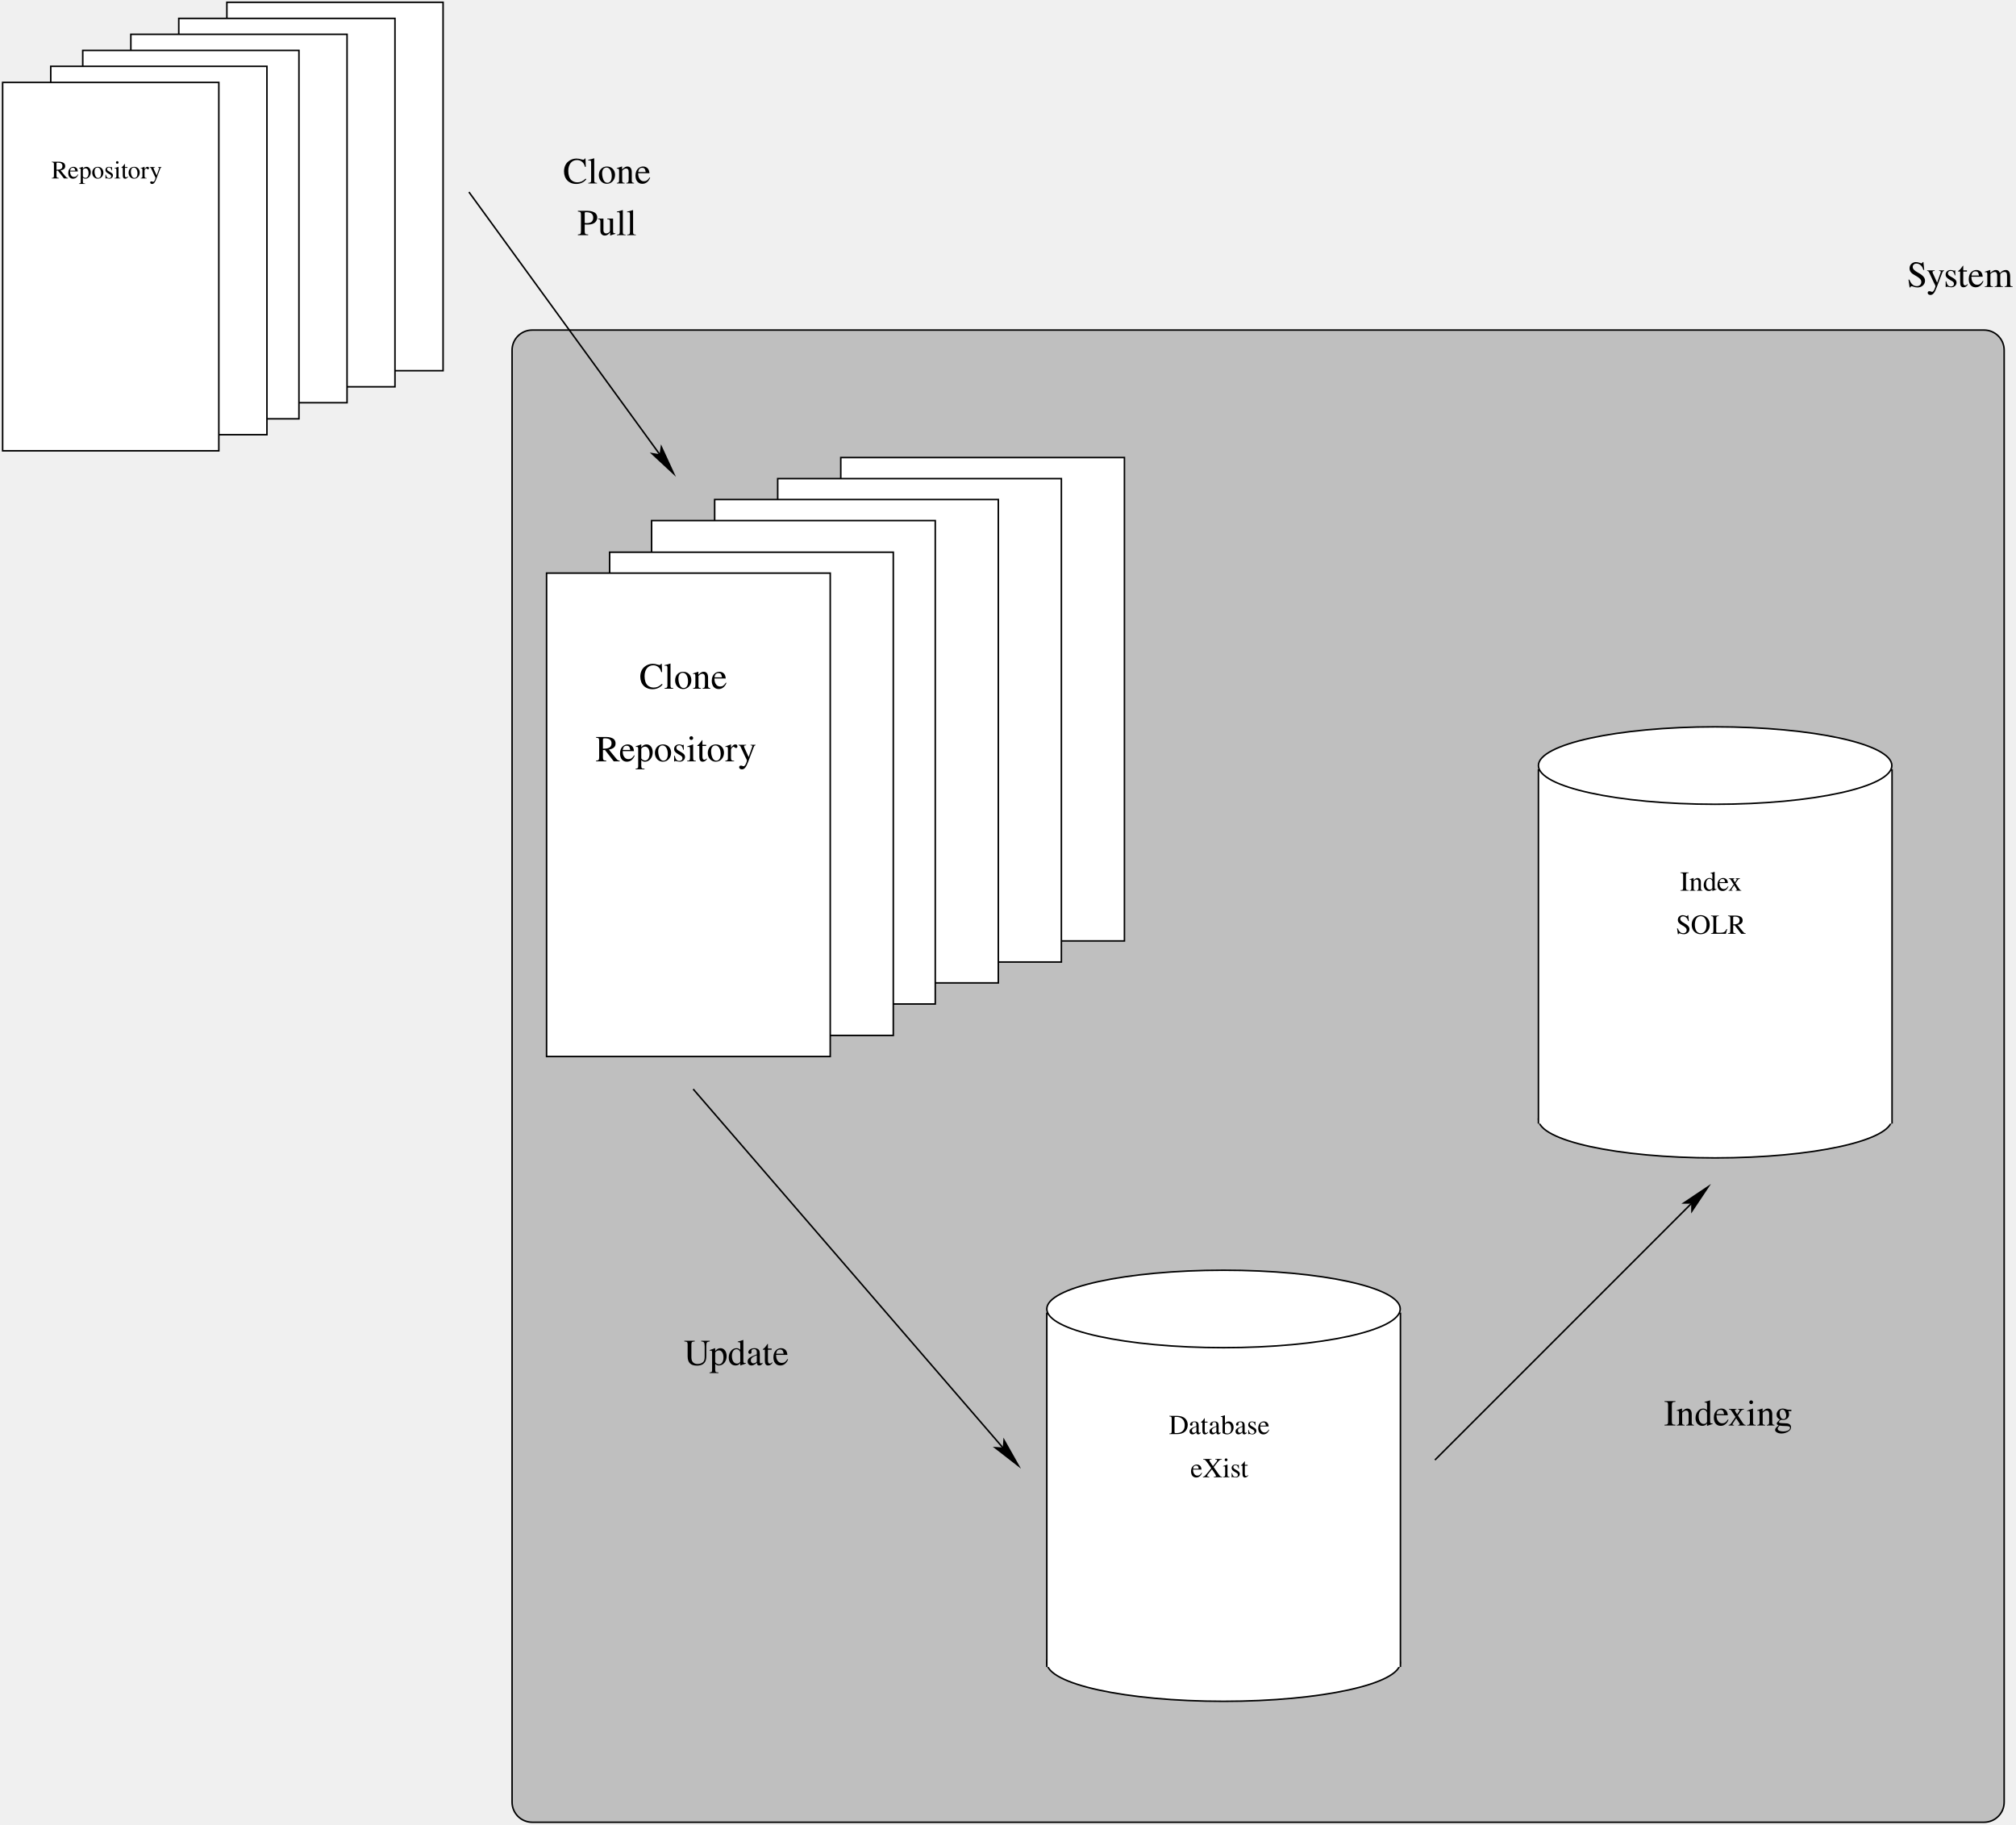
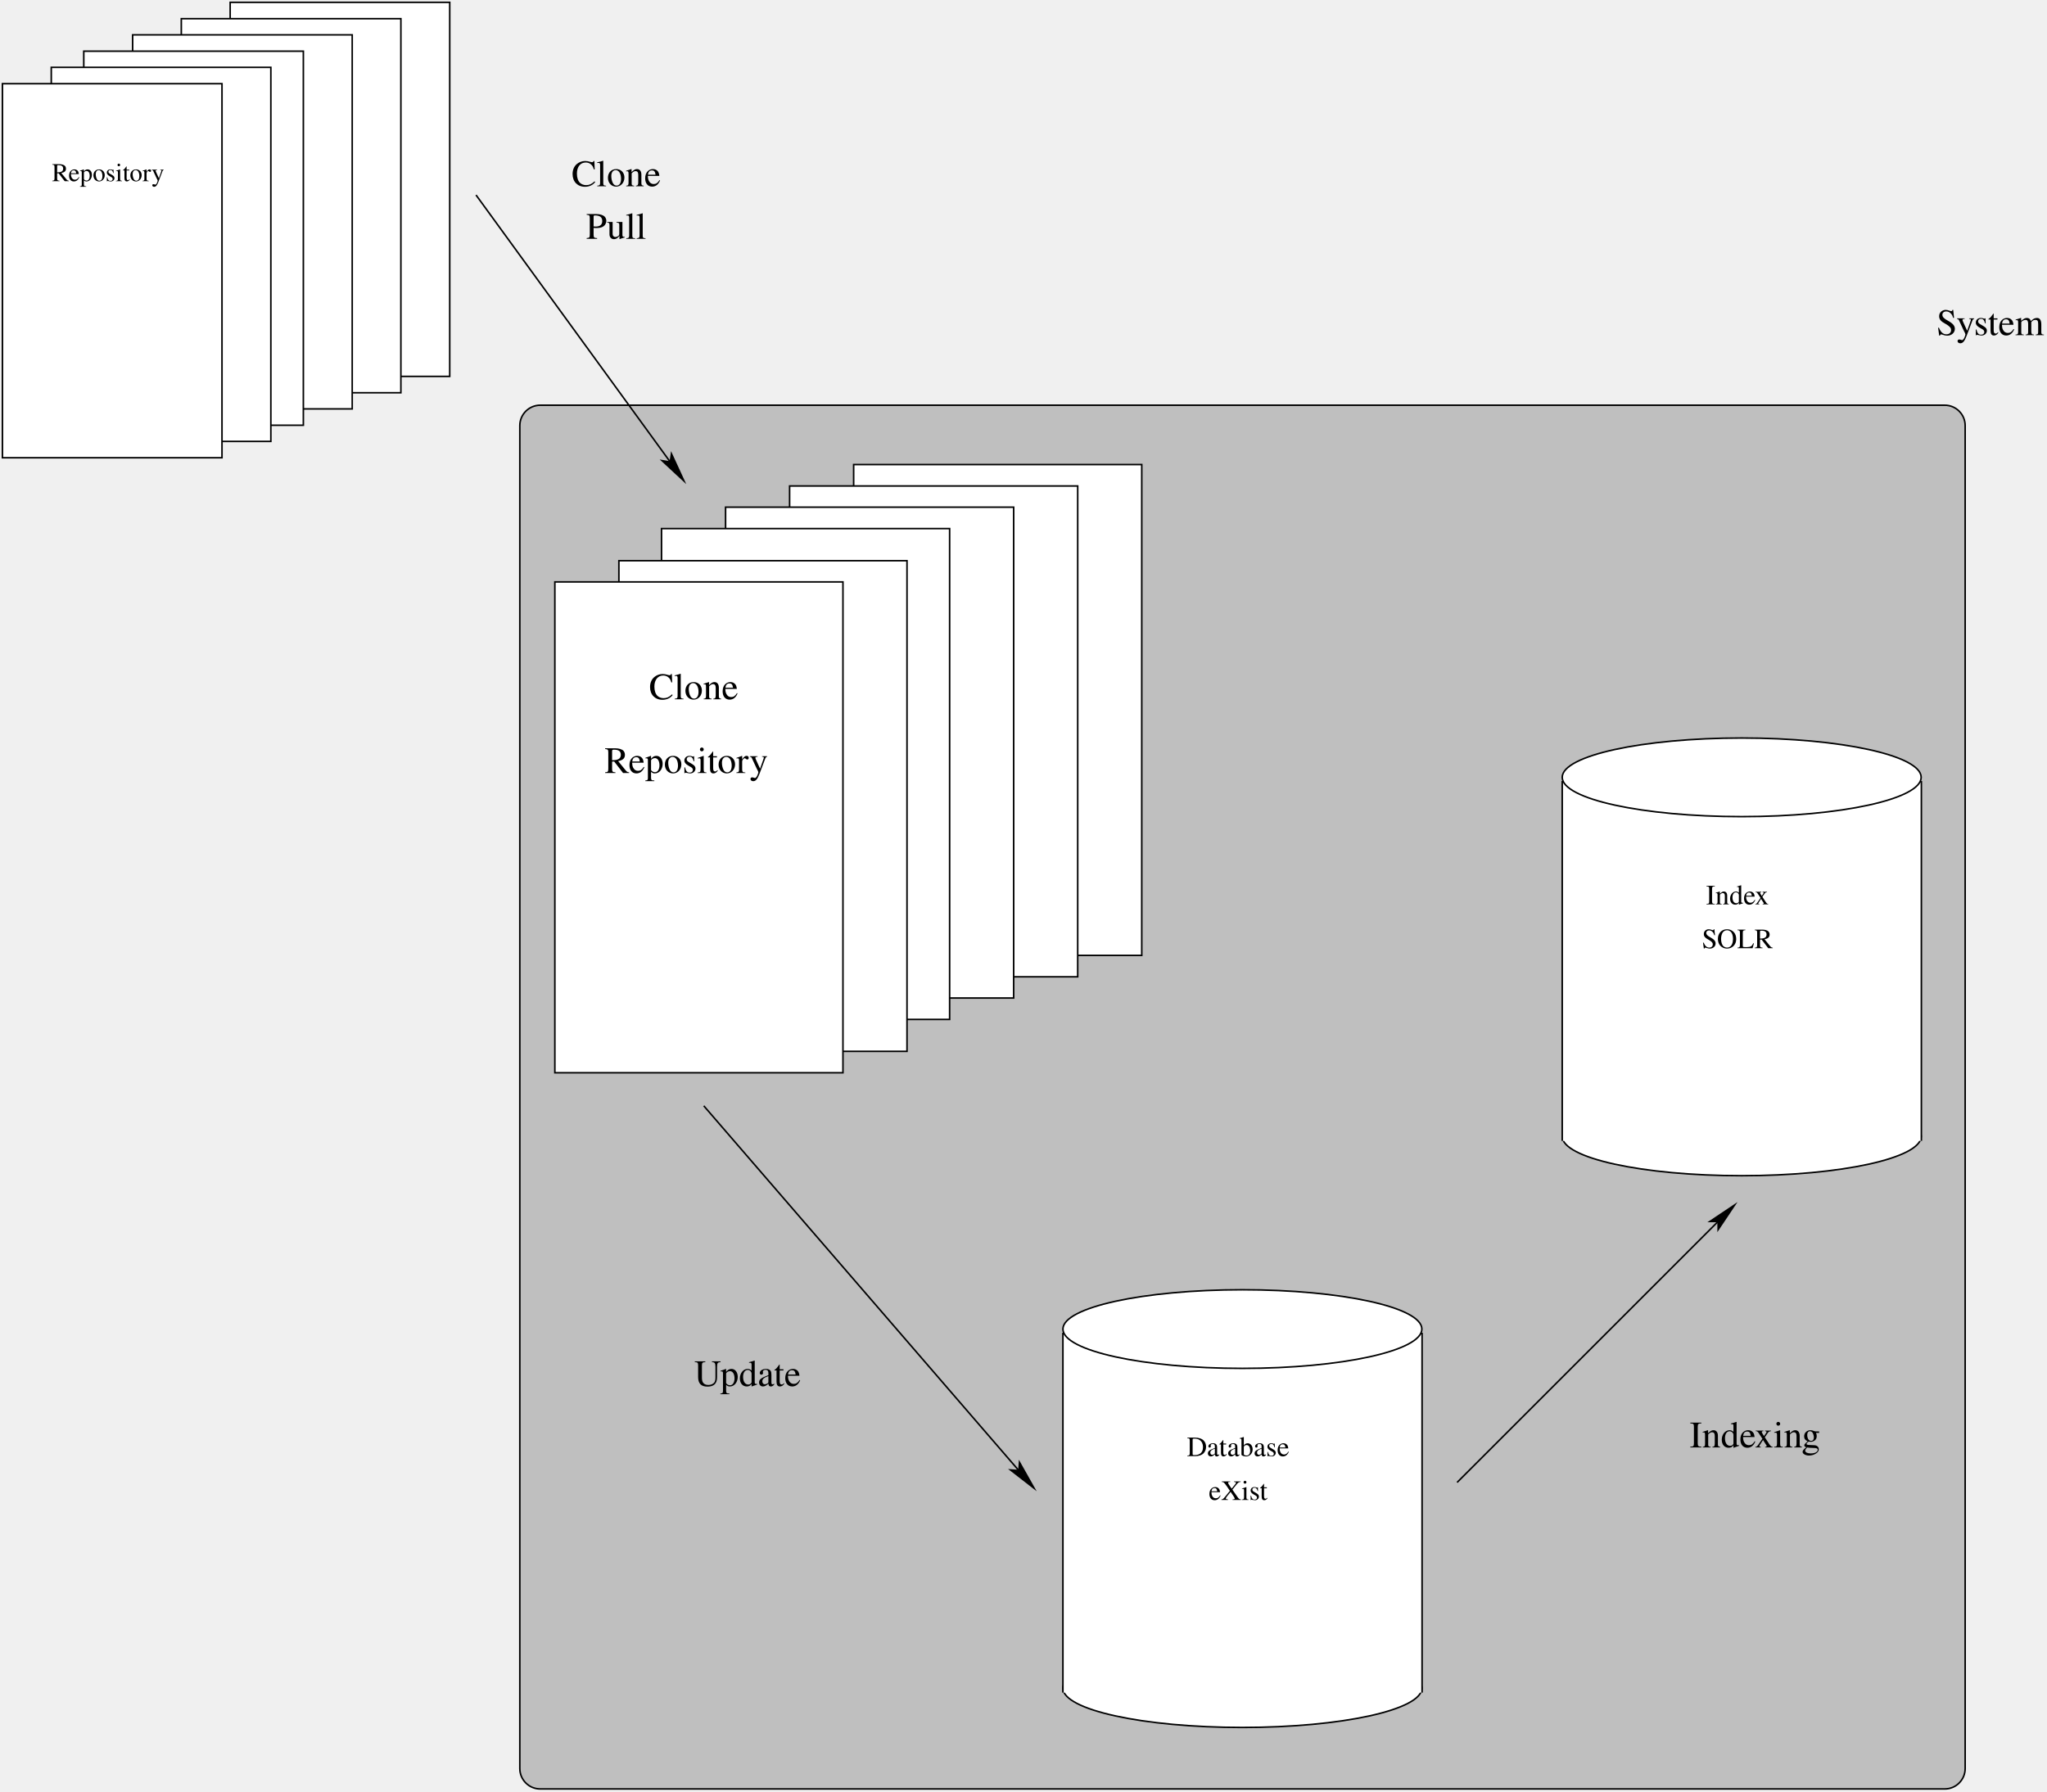
- <svg xmlns="http://www.w3.org/2000/svg" width="663pt" height="600pt" viewBox="1830 573 10515 9519">
+ <svg xmlns="http://www.w3.org/2000/svg" width="497pt" height="435pt" viewBox="1830 573 10515 9204">
  <g fill="none">
-     <rect x="4500" y="2295" width="7785" height="7785" rx="105" fill="#bfbfbf" stroke="#000000" stroke-width="8px" />
+     <rect x="4500" y="2655" width="7425" height="7110" rx="105" fill="#bfbfbf" stroke="#000000" stroke-width="8px" />
    <ellipse cx="8212" cy="9247" rx="922" ry="202" fill="#ffffff" stroke="#000000" stroke-width="8px" />
    <ellipse cx="10777" cy="6412" rx="922" ry="202" fill="#ffffff" stroke="#000000" stroke-width="8px" />
    <rect x="3012" y="585" width="1128" height="1922" fill="#ffffff" stroke="#000000" stroke-width="8px" />
    <rect x="6215" y="2960" width="1480" height="2522" fill="#ffffff" stroke="#000000" stroke-width="8px" />
    <rect x="2761" y="669" width="1128" height="1922" fill="#ffffff" stroke="#000000" stroke-width="8px" />
    <rect x="5886" y="3070" width="1480" height="2522" fill="#ffffff" stroke="#000000" stroke-width="8px" />
    <rect x="2511" y="752" width="1128" height="1922" fill="#ffffff" stroke="#000000" stroke-width="8px" />
    <rect x="5557" y="3179" width="1480" height="2522" fill="#ffffff" stroke="#000000" stroke-width="8px" />
    <rect x="2260" y="836" width="1128" height="1922" fill="#ffffff" stroke="#000000" stroke-width="8px" />
    <rect x="5228" y="3289" width="1480" height="2522" fill="#ffffff" stroke="#000000" stroke-width="8px" />
    <rect x="2093" y="919" width="1128" height="1922" fill="#ffffff" stroke="#000000" stroke-width="8px" />
    <rect x="5009" y="3454" width="1480" height="2521" fill="#ffffff" stroke="#000000" stroke-width="8px" />
    <rect x="1842" y="1003" width="1128" height="1922" fill="#ffffff" stroke="#000000" stroke-width="8px" />
    <polyline points=" 7290,9270 7290,7425 9135,7425 9135,9270" fill="#ffffff" stroke="#000000" stroke-width="8px" />
    <rect x="4680" y="3563" width="1480" height="2522" fill="#ffffff" stroke="#000000" stroke-width="8px" />
    <polyline points=" 9855,6435 9855,4590 11700,4590 11700,6435" fill="#ffffff" stroke="#000000" stroke-width="8px" />
    <defs>
      <clipPath id="cp0">
-         <path clip-rule="evenodd" d="M 1830,573 H 12345 V 10092 H 1830 z   M 7067,8087 7064,8129 7021,8126 7154,8245 7165,8236z" />
+         <path clip-rule="evenodd" d="M 1830,573 H 12345 V 9777 H 1830 z   M 7067,8087 7064,8129 7021,8126 7154,8245 7165,8236z" />
      </clipPath>
    </defs>
    <polyline points=" 5445,6255 7155,8235" clip-path="url(#cp0)" stroke="#000000" stroke-width="8px" />
    <polygon points=" 7021,8126 7142,8220 7067,8087 7064,8129 7021,8126" stroke="#000000" stroke-width="8px" stroke-miterlimit="8" fill="#000000" />
    <defs>
      <clipPath id="cp1">
-         <path clip-rule="evenodd" d="M 1830,573 H 12345 V 10092 H 1830 z   M 10614,6849 10656,6849 10656,6891 10765,6750 10755,6740z" />
+         <path clip-rule="evenodd" d="M 1830,573 H 12345 V 9777 H 1830 z   M 10614,6849 10656,6849 10656,6891 10765,6750 10755,6740z" />
      </clipPath>
    </defs>
    <polyline points=" 9315,8190 10755,6750" clip-path="url(#cp1)" stroke="#000000" stroke-width="8px" />
    <polygon points=" 10656,6891 10741,6764 10614,6849 10656,6849 10656,6891" stroke="#000000" stroke-width="8px" stroke-miterlimit="8" fill="#000000" />
    <defs>
      <clipPath id="cp2">
-         <path clip-rule="evenodd" d="M 1830,573 H 12345 V 10092 H 1830 z   M 5279,2905 5273,2947 5231,2940 5354,3069 5364,3061z" />
+         <path clip-rule="evenodd" d="M 1830,573 H 12345 V 9777 H 1830 z   M 5279,2905 5273,2947 5231,2940 5354,3069 5364,3061z" />
      </clipPath>
    </defs>
    <polyline points=" 4275,1575 5355,3060" clip-path="url(#cp2)" stroke="#000000" stroke-width="8px" />
    <polygon points=" 5231,2940 5343,3044 5279,2905 5273,2947 5231,2940" stroke="#000000" stroke-width="8px" stroke-miterlimit="8" fill="#000000" />
    <text xml:space="preserve" x="2385" y="1504" fill="#000000" font-family="Times" font-style="normal" font-weight="normal" font-size="132" text-anchor="middle">Repository</text>
    <text xml:space="preserve" x="4995" y="1800" fill="#000000" font-family="Times" font-style="normal" font-weight="normal" font-size="192" text-anchor="middle">Pull</text>
    <text xml:space="preserve" x="4995" y="1530" fill="#000000" font-family="Times" font-style="normal" font-weight="normal" font-size="192" text-anchor="middle">Clone</text>
    <text xml:space="preserve" x="10755" y="5220" fill="#000000" font-family="Times" font-style="normal" font-weight="normal" font-size="144" text-anchor="middle">Index</text>
    <text xml:space="preserve" x="10755" y="5445" fill="#000000" font-family="Times" font-style="normal" font-weight="normal" font-size="144" text-anchor="middle">SOLR</text>
    <text xml:space="preserve" x="8190" y="8055" fill="#000000" font-family="Times" font-style="normal" font-weight="normal" font-size="144" text-anchor="middle">Database</text>
    <text xml:space="preserve" x="8190" y="8280" fill="#000000" font-family="Times" font-style="normal" font-weight="normal" font-size="144" text-anchor="middle">eXist</text>
-     <text xml:space="preserve" x="12330" y="2070" fill="#000000" font-family="Times" font-style="normal" font-weight="normal" font-size="192" text-anchor="end">System</text>
    <text xml:space="preserve" x="5670" y="7695" fill="#000000" font-family="Times" font-style="normal" font-weight="normal" font-size="192" text-anchor="middle">Update</text>
    <text xml:space="preserve" x="10845" y="8010" fill="#000000" font-family="Times" font-style="normal" font-weight="normal" font-size="192" text-anchor="middle">Indexing</text>
    <text xml:space="preserve" x="5355" y="4545" fill="#000000" font-family="Times" font-style="normal" font-weight="normal" font-size="192" text-anchor="middle">Repository</text>
+     <text xml:space="preserve" x="12330" y="2295" fill="#000000" font-family="Times" font-style="normal" font-weight="normal" font-size="192" text-anchor="end">System</text>
    <ellipse cx="8212" cy="7402" rx="922" ry="202" fill="#ffffff" stroke="#000000" stroke-width="8px" />
    <ellipse cx="10777" cy="4567" rx="922" ry="202" fill="#ffffff" stroke="#000000" stroke-width="8px" />
    <text xml:space="preserve" x="5393" y="4166" fill="#000000" font-family="Times" font-style="normal" font-weight="normal" font-size="192" text-anchor="middle">Clone</text>
  </g>
</svg>
